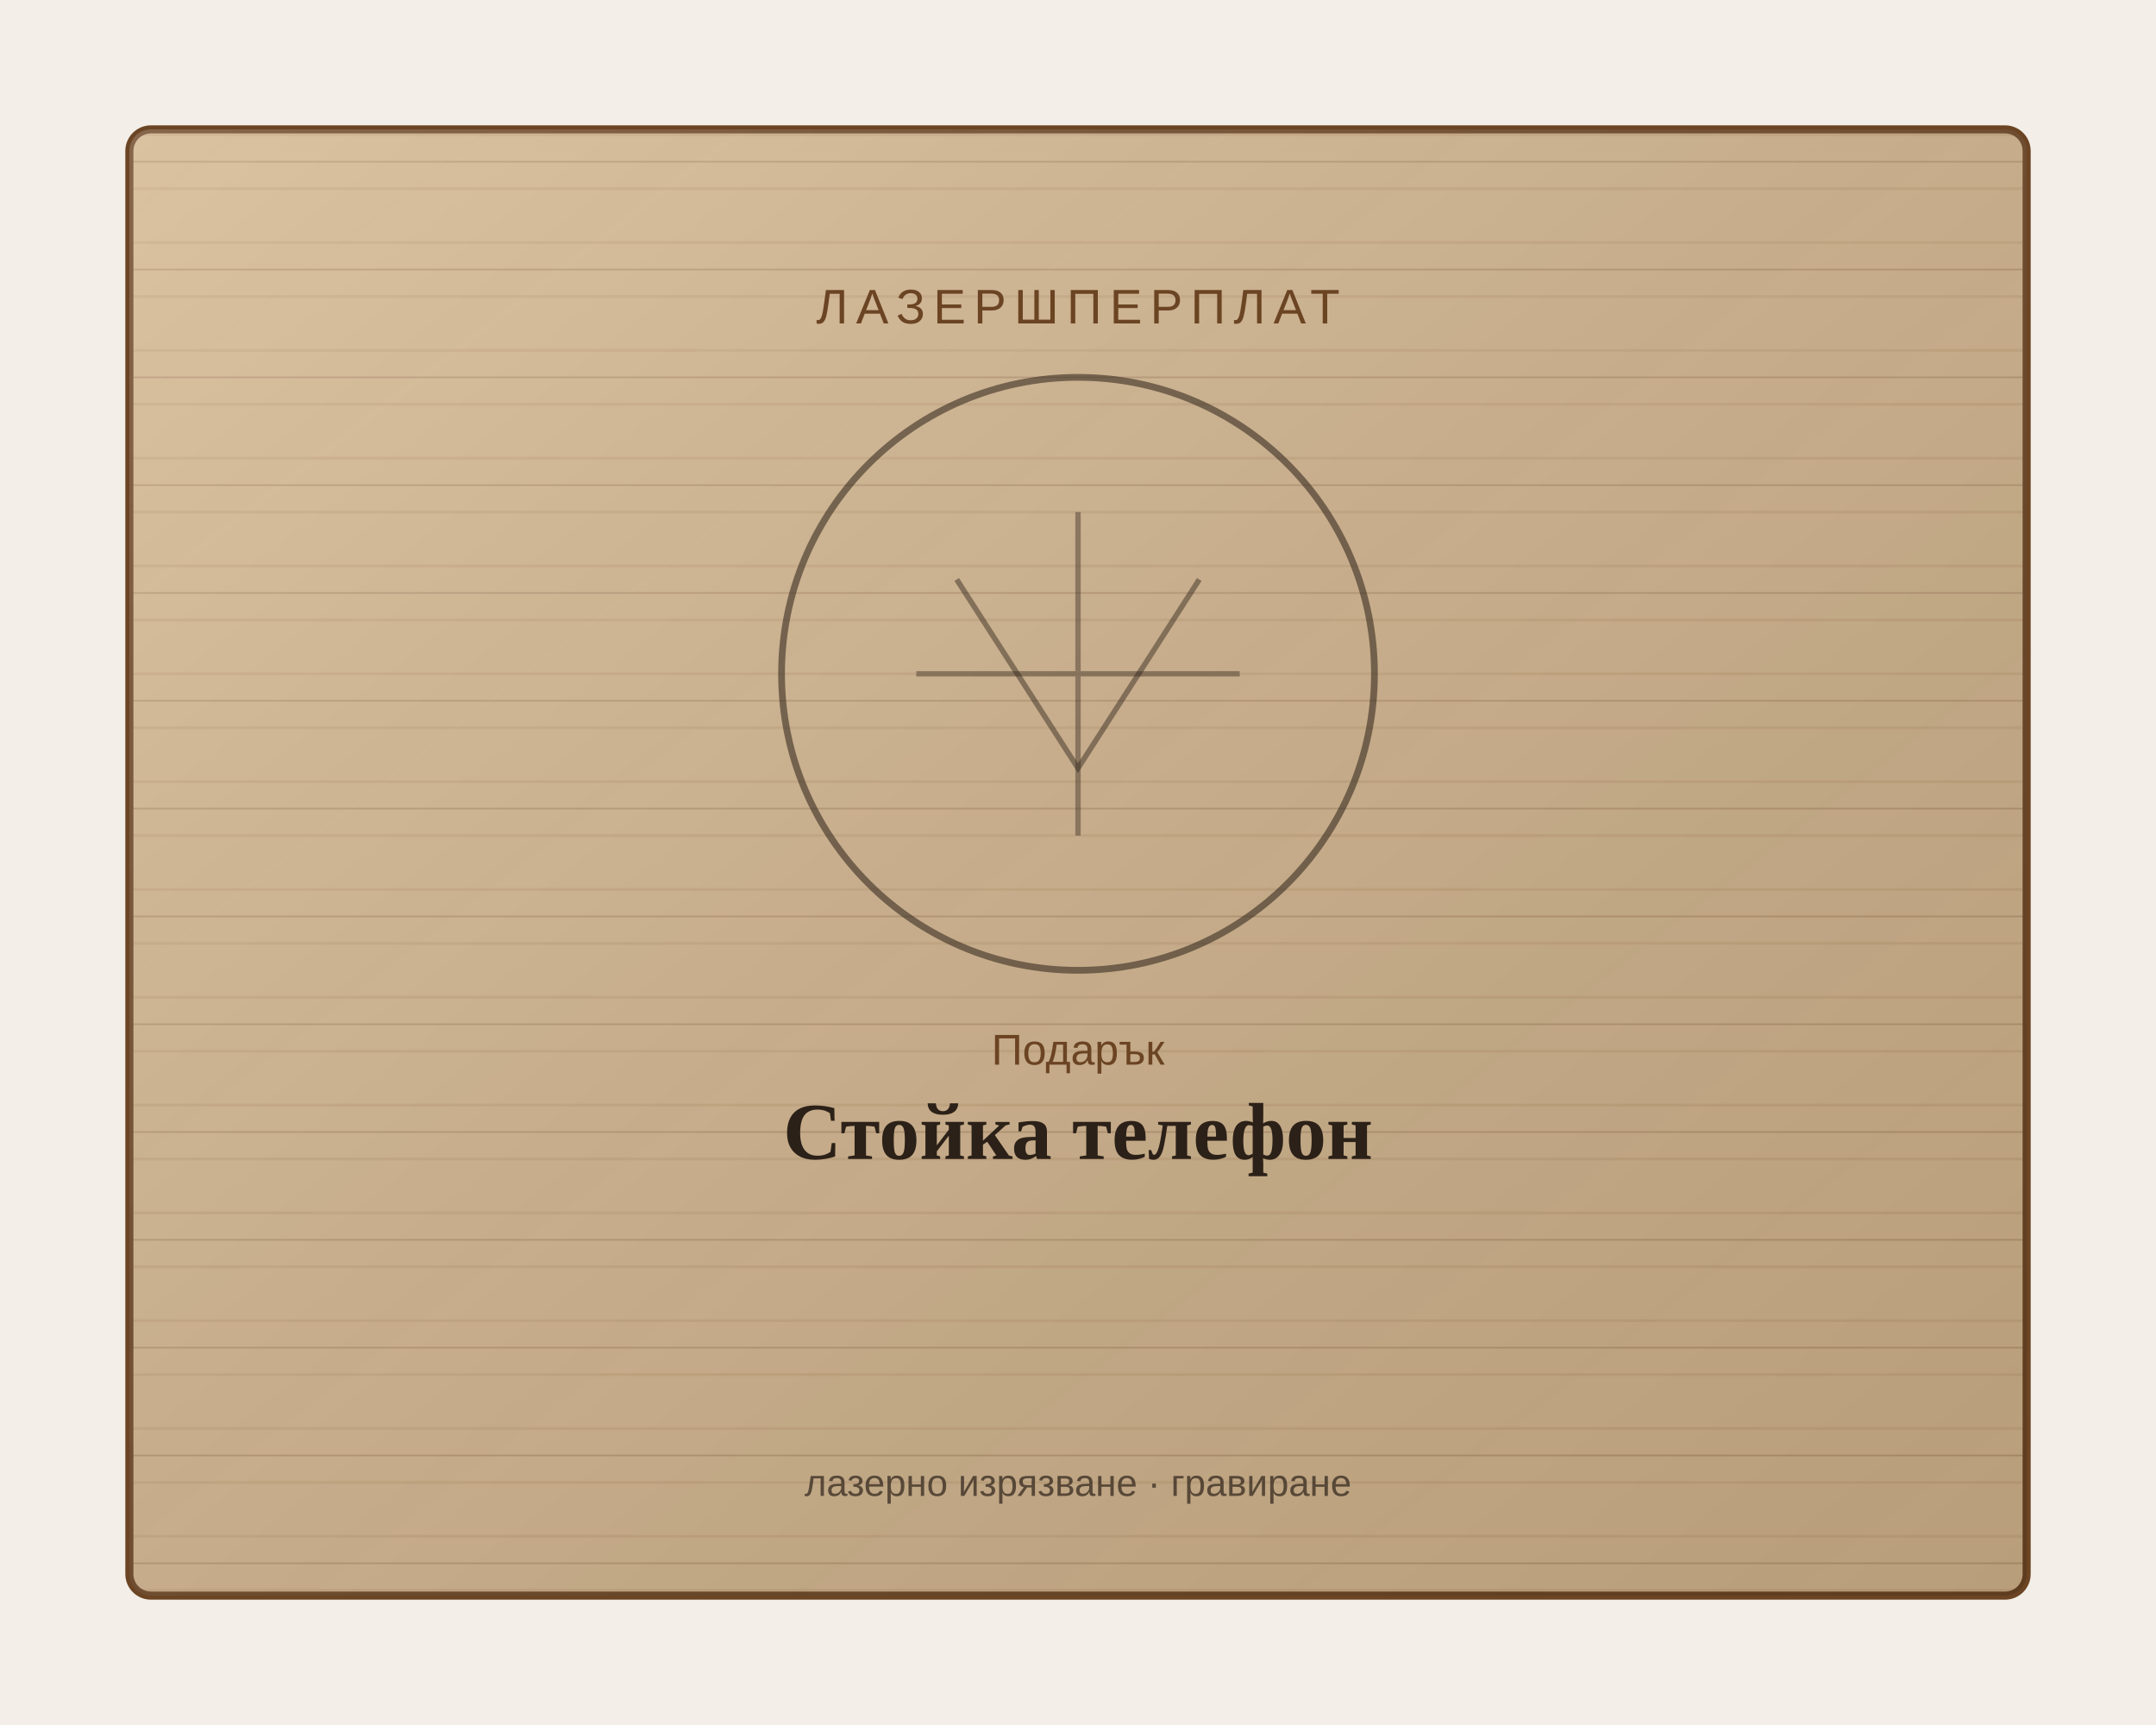
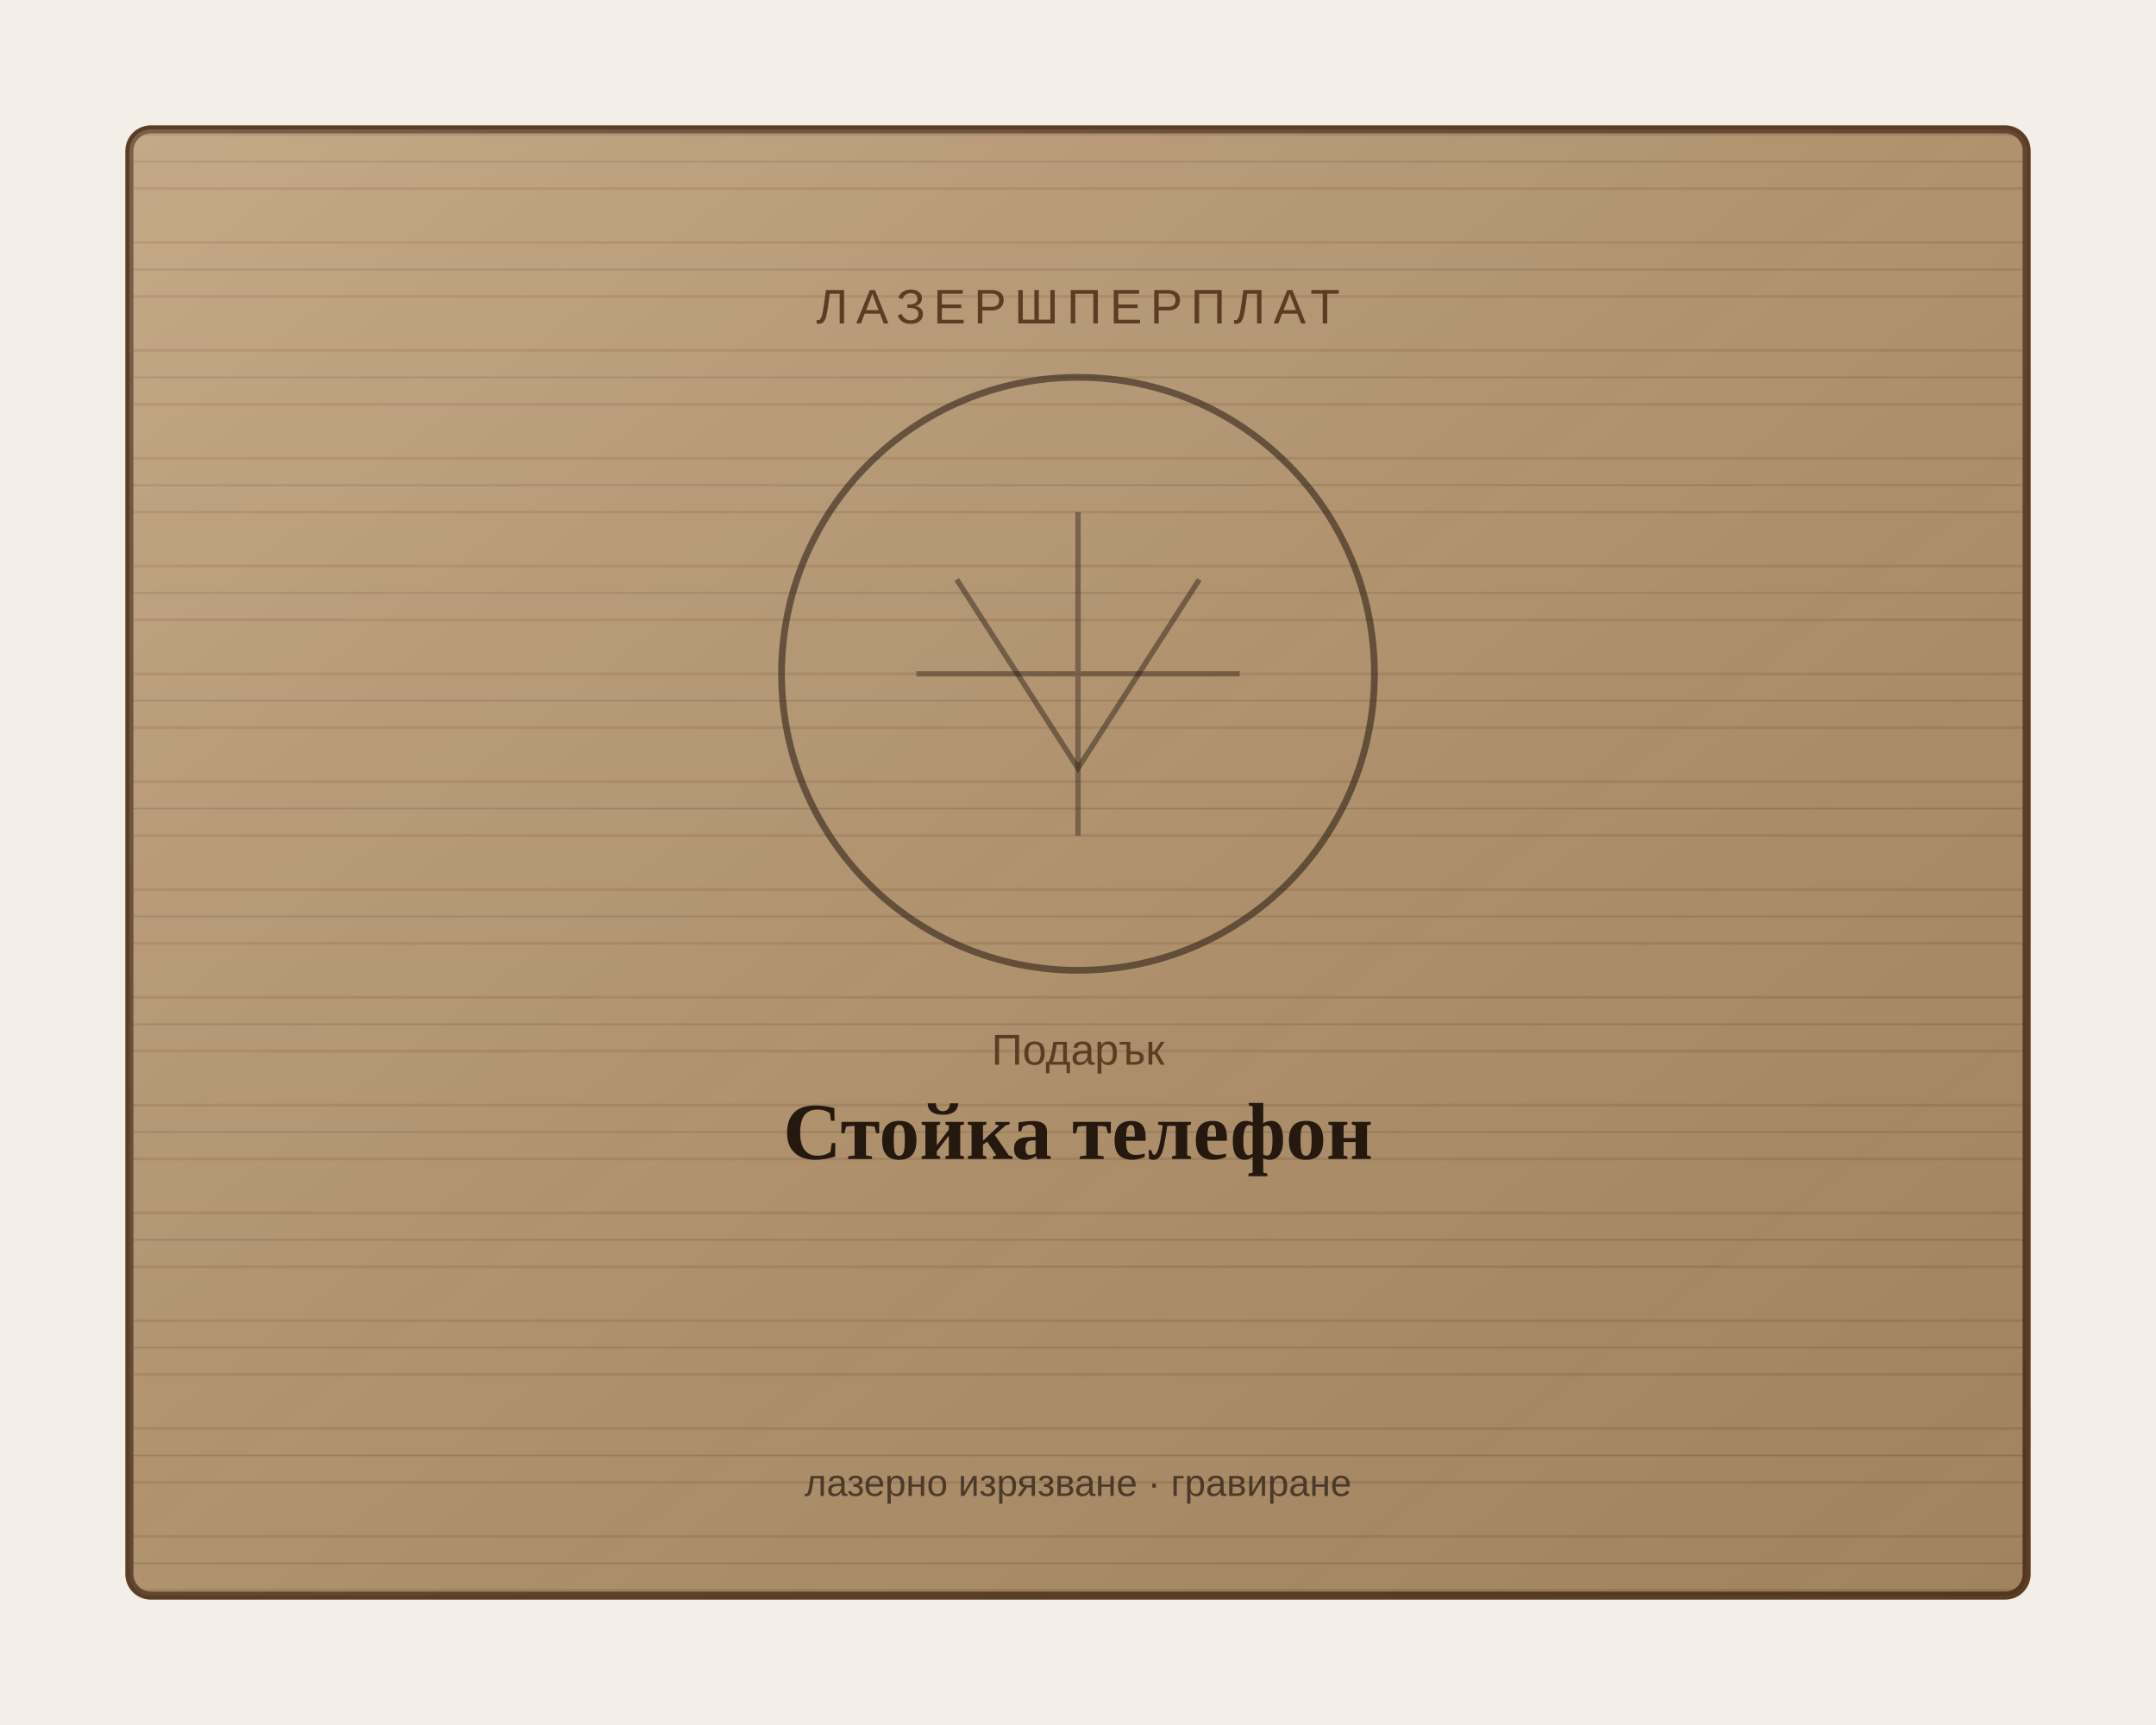
<svg xmlns="http://www.w3.org/2000/svg" width="800" height="640" viewBox="0 0 800 640">
  <defs>
-     <pattern id="grain71" width="40" height="40" patternUnits="userSpaceOnUse">
-       <rect width="40" height="40" fill="#d2b48c" />
-       <path d="M0 10 H40 M0 30 H40" stroke="#b8956c" stroke-width="1" opacity="0.35" />
-       <path d="M0 20 H40" stroke="#6b4423" stroke-width="0.6" opacity="0.25" />
+     <pattern id="grain78" width="40" height="40" patternUnits="userSpaceOnUse">
+       <rect width="40" height="40" fill="#b8956c" />
+       <path d="M0 10 H40 M0 30 H40" stroke="#8f6b45" stroke-width="1" opacity="0.35" />
+       <path d="M0 20 H40" stroke="#5c3d24" stroke-width="0.6" opacity="0.25" />
    </pattern>
-     <linearGradient id="shade71" x1="0" y1="0" x2="1" y2="1">
+     <linearGradient id="shade78" x1="0" y1="0" x2="1" y2="1">
      <stop offset="0%" stop-color="#ffffff" stop-opacity="0.18" />
      <stop offset="100%" stop-color="#000000" stop-opacity="0.12" />
    </linearGradient>
  </defs>
  <rect width="800" height="640" fill="#f3efe8" />
-   <rect x="48" y="48" width="704" height="544" rx="8" fill="url(#grain71)" stroke="#6b4423" stroke-width="3" />
-   <rect x="48" y="48" width="704" height="544" rx="8" fill="url(#shade71)" />
-   <circle cx="400" cy="250" r="110" fill="none" stroke="#2c2118" stroke-width="2.5" opacity="0.55" />
-   <path d="M340 250 H460 M400 190 V310" stroke="#2c2118" stroke-width="2" opacity="0.4" />
-   <path d="M355 215 L400 285 L445 215" fill="none" stroke="#2c2118" stroke-width="2" opacity="0.45" />
-   <text x="400" y="120" text-anchor="middle" font-family="Segoe UI, Arial, sans-serif" font-size="18" letter-spacing="3" fill="#6b4423">ЛАЗЕРШПЕРПЛАТ</text>
-   <text x="400" y="395" text-anchor="middle" font-family="Segoe UI, Arial, sans-serif" font-size="16" fill="#6b4423">Подарък</text>
-   <text x="400" y="430" text-anchor="middle" font-family="Georgia, 'Times New Roman', serif" font-size="30" font-weight="700" fill="#2c2118">Стойка телефон</text>
-   <text x="400" y="555" text-anchor="middle" font-family="Segoe UI, Arial, sans-serif" font-size="14" fill="#2c2118" opacity="0.7">лазерно изрязване · гравиране</text>
+   <rect x="48" y="48" width="704" height="544" rx="8" fill="url(#grain78)" stroke="#5c3d24" stroke-width="3" />
+   <rect x="48" y="48" width="704" height="544" rx="8" fill="url(#shade78)" />
+   <circle cx="400" cy="250" r="110" fill="none" stroke="#24180f" stroke-width="2.5" opacity="0.55" />
+   <path d="M340 250 H460 M400 190 V310" stroke="#24180f" stroke-width="2" opacity="0.4" />
+   <path d="M355 215 L400 285 L445 215" fill="none" stroke="#24180f" stroke-width="2" opacity="0.45" />
+   <text x="400" y="120" text-anchor="middle" font-family="Segoe UI, Arial, sans-serif" font-size="18" letter-spacing="3" fill="#5c3d24">ЛАЗЕРШПЕРПЛАТ</text>
+   <text x="400" y="395" text-anchor="middle" font-family="Segoe UI, Arial, sans-serif" font-size="16" fill="#5c3d24">Подарък</text>
+   <text x="400" y="430" text-anchor="middle" font-family="Georgia, 'Times New Roman', serif" font-size="30" font-weight="700" fill="#24180f">Стойка телефон</text>
+   <text x="400" y="555" text-anchor="middle" font-family="Segoe UI, Arial, sans-serif" font-size="14" fill="#24180f" opacity="0.7">лазерно изрязване · гравиране</text>
</svg>
